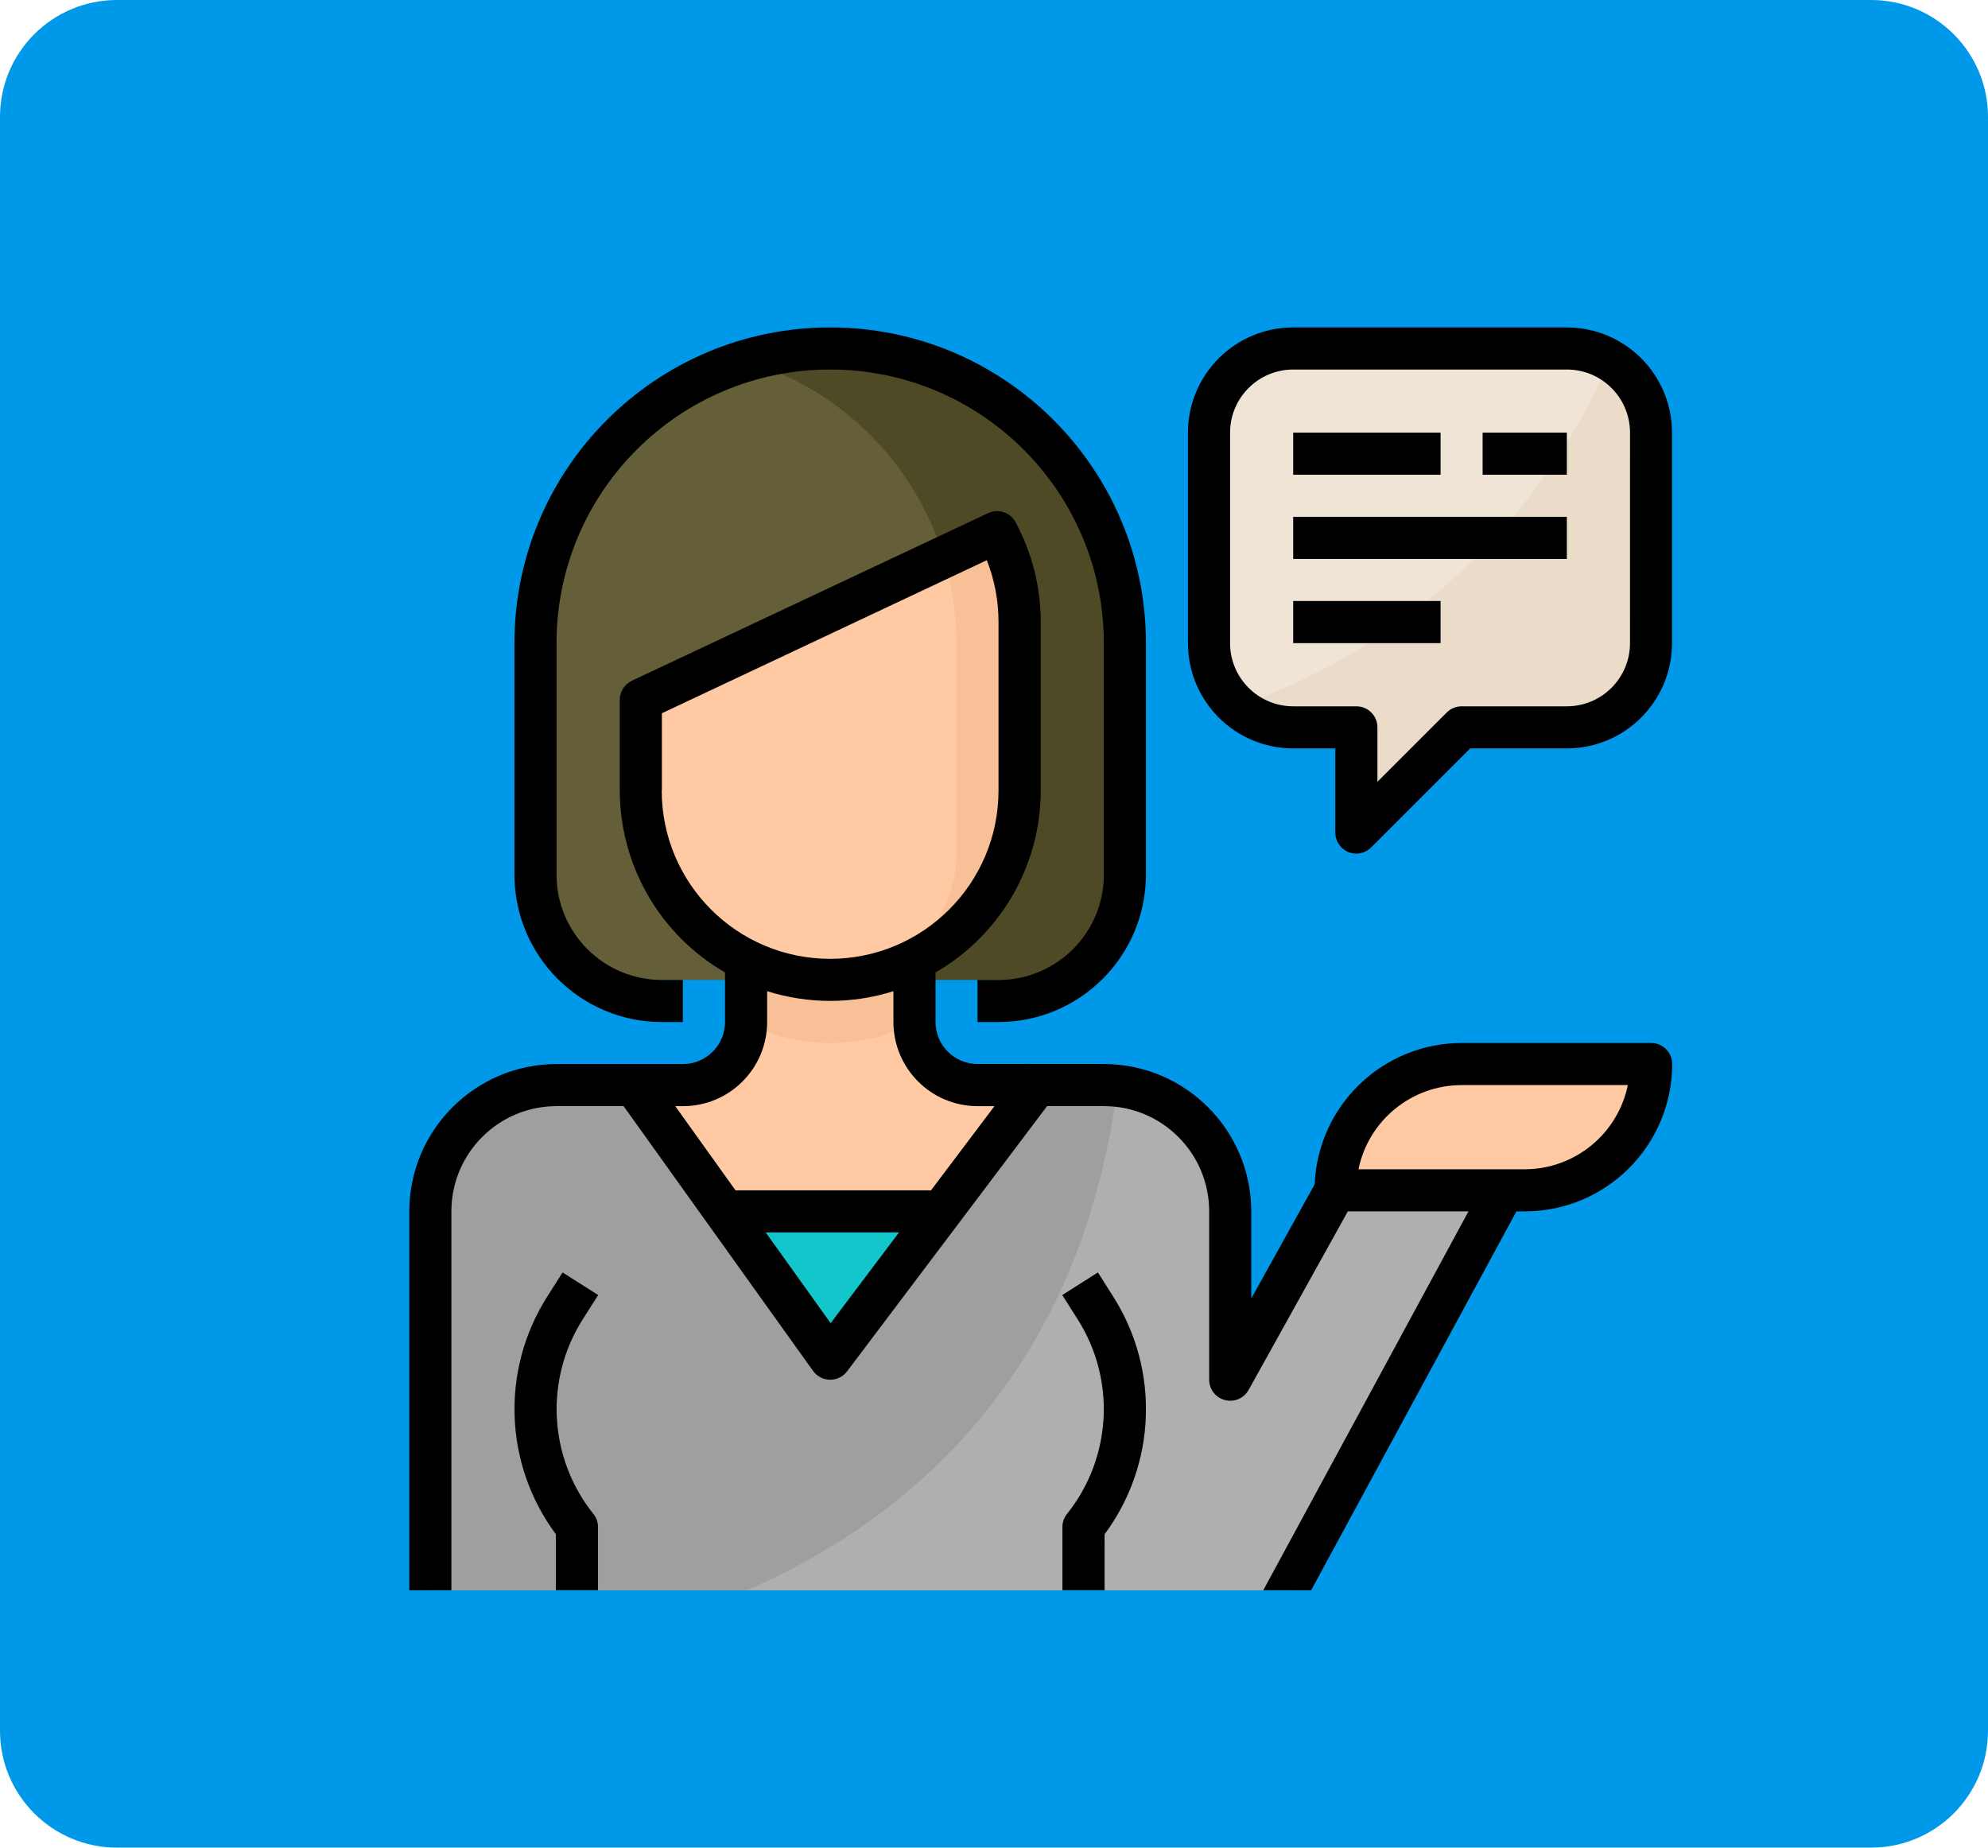
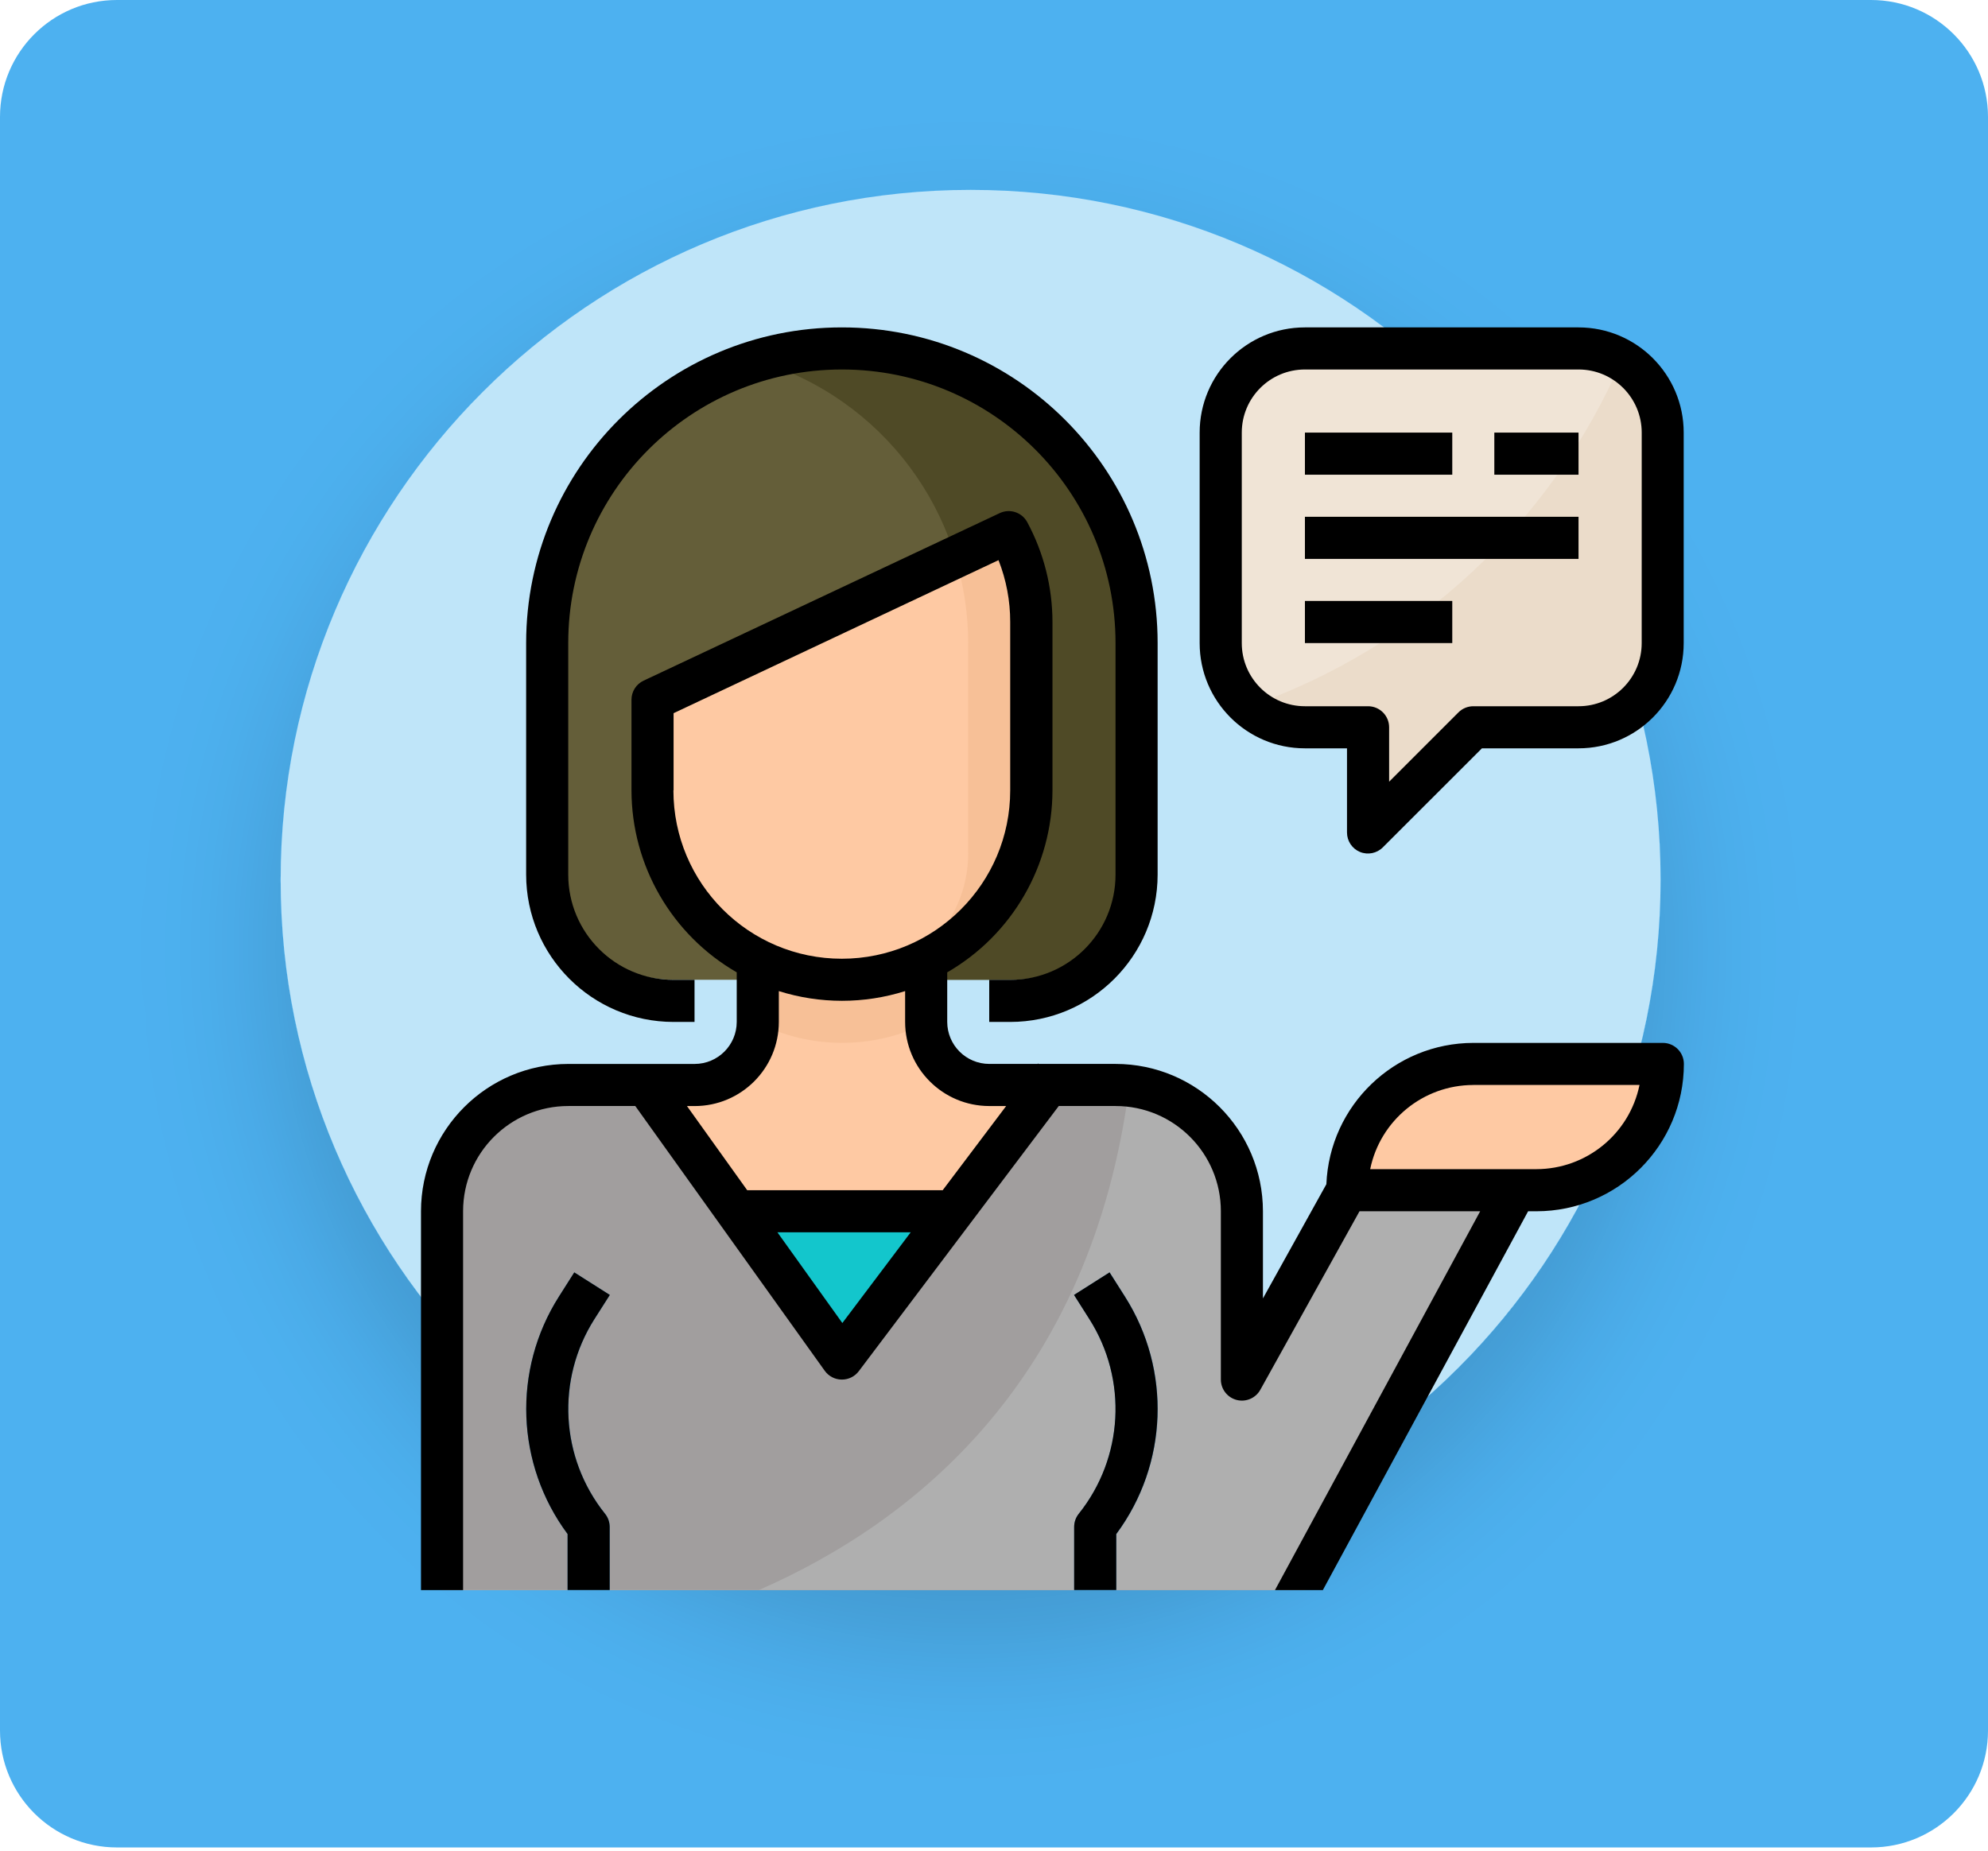
- <svg xmlns="http://www.w3.org/2000/svg" id="Grupo_990856" data-name="Grupo 990856" width="85" height="79" viewBox="0 0 85 79">
-   <rect id="Rectángulo_33792" data-name="Rectángulo 33792" width="85" height="79" rx="5" fill="#0098e8" />
-   <g id="apoyo_2_" data-name="apoyo (2)" transform="translate(17.5 14)">
-     <path id="Trazado_676805" data-name="Trazado 676805" d="M339.565,8.533h-11.7a3.6,3.6,0,0,0-3.6,3.6v9a3.6,3.6,0,0,0,3.6,3.6h2.7v4.5l4.5-4.5h4.5a3.6,3.6,0,0,0,3.6-3.6v-9A3.6,3.6,0,0,0,339.565,8.533Z" transform="translate(-290.072 -7.633)" fill="#f0e4d6" />
-     <path id="Trazado_676806" data-name="Trazado 676806" d="M351.953,13.466A27.08,27.08,0,0,1,336.06,28.244a3.566,3.566,0,0,0,2.356.9h2.7v4.5l4.5-4.5h4.5a3.6,3.6,0,0,0,3.6-3.6v-9A3.586,3.586,0,0,0,351.953,13.466Z" transform="translate(-300.621 -12.046)" fill="#ebdcca" />
-     <path id="Trazado_676807" data-name="Trazado 676807" d="M45.427,275.363l9-17.1h-7.2l-4.5,8.1v-7.2a5.4,5.4,0,0,0-5.4-5.4h-5.4a2.7,2.7,0,0,1-2.7-2.7v-3.6h-7.2v3.6a2.7,2.7,0,0,1-2.7,2.7h-5.4a5.4,5.4,0,0,0-5.4,5.4v16.2Z" transform="translate(-7.632 -221.371)" fill="#fec9a3" />
-     <g id="Grupo_951647" data-name="Grupo 951647" transform="translate(4.5 40.409)">
-       <path id="Trazado_676808" data-name="Trazado 676808" d="M46.237,396.781h-1.8v-2.393a8.969,8.969,0,0,1-.372-10.153l.658-1.037,1.52.965-.658,1.036a7.169,7.169,0,0,0,.454,8.32.9.9,0,0,1,.2.562v2.7Z" transform="translate(-42.669 -383.198)" fill="#f5b789" />
-       <path id="Trazado_676809" data-name="Trazado 676809" d="M266.578,396.781h-1.8v-2.7a.9.9,0,0,1,.2-.562,7.167,7.167,0,0,0,.454-8.319l-.658-1.037,1.52-.965.658,1.037a8.969,8.969,0,0,1-.372,10.153Z" transform="translate(-241.35 -383.198)" fill="#f5b789" />
+ <svg xmlns="http://www.w3.org/2000/svg" width="85" height="79.119" viewBox="0 0 85 79.119">
+   <defs>
+     <filter id="Elipse_7688" x="3" y="2.119" width="77" height="77" filterUnits="userSpaceOnUse">
+       <feOffset dy="3" input="SourceAlpha" />
+       <feGaussianBlur stdDeviation="3" result="blur" />
+       <feFlood flood-opacity="0.161" />
+       <feComposite operator="in" in2="blur" />
+       <feComposite in="SourceGraphic" />
+     </filter>
+   </defs>
+   <g id="Grupo_1003720" data-name="Grupo 1003720" transform="translate(-180 -6717)">
+     <rect id="Rectángulo_33792" data-name="Rectángulo 33792" width="85" height="79" rx="5" transform="translate(180 6717)" fill="#4db1f0" />
+     <g transform="matrix(1, 0, 0, 1, 180, 6717)" filter="url(#Elipse_7688)">
+       <circle id="Elipse_7688-2" data-name="Elipse 7688" cx="29.5" cy="29.5" r="29.5" transform="translate(12 8.12)" fill="#bfe5f9" />
    </g>
-     <path id="Trazado_676810" data-name="Trazado 676810" d="M76.4,30.13v-9a12.6,12.6,0,0,0-12.6-12.6h0a12.6,12.6,0,0,0-12.6,12.6v9a5.4,5.4,0,0,0,5.4,5.4H71A5.4,5.4,0,0,0,76.4,30.13Z" transform="translate(-45.801 -7.633)" fill="#645e39" />
-     <path id="Trazado_676811" data-name="Trazado 676811" d="M140.133,8.533a12.6,12.6,0,0,0-3.6.528,12.6,12.6,0,0,1,9,12.07v9a5.4,5.4,0,0,1-5.4,5.4h7.2a5.4,5.4,0,0,0,5.4-5.4v-9A12.6,12.6,0,0,0,140.133,8.533Z" transform="translate(-122.136 -7.633)" fill="#4f4a26" />
-     <path id="Trazado_676812" data-name="Trazado 676812" d="M383.566,304.066h-8.1a5.4,5.4,0,0,1,5.4-5.4h8.1A5.4,5.4,0,0,1,383.566,304.066Z" transform="translate(-335.873 -267.172)" fill="#fec9a3" />
-     <g id="Grupo_951648" data-name="Grupo 951648" transform="translate(37.794 4.499)">
-       <rect id="Rectángulo_337407" data-name="Rectángulo 337407" width="6.299" height="1.8" transform="translate(0)" fill="#ccbfb0" />
-       <rect id="Rectángulo_337408" data-name="Rectángulo 337408" width="3.599" height="1.8" transform="translate(8.099)" fill="#ccbfb0" />
-       <rect id="Rectángulo_337409" data-name="Rectángulo 337409" width="11.698" height="1.8" transform="translate(0 3.599)" fill="#ccbfb0" />
-       <rect id="Rectángulo_337410" data-name="Rectángulo 337410" width="6.299" height="1.8" transform="translate(0 7.199)" fill="#ccbfb0" />
+     <g id="apoyo_2_" data-name="apoyo (2)" transform="translate(198 6731)">
+       <path id="Trazado_676805" data-name="Trazado 676805" d="M339.565,8.533h-11.7a3.6,3.6,0,0,0-3.6,3.6v9a3.6,3.6,0,0,0,3.6,3.6h2.7v4.5l4.5-4.5h4.5a3.6,3.6,0,0,0,3.6-3.6v-9A3.6,3.6,0,0,0,339.565,8.533Z" transform="translate(-290.072 -7.633)" fill="#f0e4d6" />
+       <path id="Trazado_676806" data-name="Trazado 676806" d="M351.953,13.466A27.08,27.08,0,0,1,336.06,28.244a3.566,3.566,0,0,0,2.356.9h2.7v4.5l4.5-4.5h4.5a3.6,3.6,0,0,0,3.6-3.6v-9A3.586,3.586,0,0,0,351.953,13.466Z" transform="translate(-300.621 -12.046)" fill="#ebdcca" />
+       <path id="Trazado_676807" data-name="Trazado 676807" d="M45.427,275.363l9-17.1h-7.2l-4.5,8.1v-7.2a5.4,5.4,0,0,0-5.4-5.4h-5.4a2.7,2.7,0,0,1-2.7-2.7v-3.6h-7.2v3.6a2.7,2.7,0,0,1-2.7,2.7h-5.4a5.4,5.4,0,0,0-5.4,5.4v16.2Z" transform="translate(-7.632 -221.371)" fill="#fec9a3" />
+       <g id="Grupo_951647" data-name="Grupo 951647" transform="translate(4.5 40.409)">
+         <path id="Trazado_676808" data-name="Trazado 676808" d="M46.237,396.781h-1.8v-2.393a8.969,8.969,0,0,1-.372-10.153l.658-1.037,1.52.965-.658,1.036a7.169,7.169,0,0,0,.454,8.32.9.9,0,0,1,.2.562v2.7Z" transform="translate(-42.669 -383.198)" fill="#f5b789" />
+         <path id="Trazado_676809" data-name="Trazado 676809" d="M266.578,396.781h-1.8v-2.7a.9.9,0,0,1,.2-.562,7.167,7.167,0,0,0,.454-8.319l-.658-1.037,1.52-.965.658,1.037a8.969,8.969,0,0,1-.372,10.153Z" transform="translate(-241.35 -383.198)" fill="#f5b789" />
+       </g>
+       <path id="Trazado_676810" data-name="Trazado 676810" d="M76.4,30.13v-9a12.6,12.6,0,0,0-12.6-12.6h0a12.6,12.6,0,0,0-12.6,12.6v9a5.4,5.4,0,0,0,5.4,5.4H71A5.4,5.4,0,0,0,76.4,30.13Z" transform="translate(-45.801 -7.633)" fill="#645e39" />
+       <path id="Trazado_676811" data-name="Trazado 676811" d="M140.133,8.533a12.6,12.6,0,0,0-3.6.528,12.6,12.6,0,0,1,9,12.07v9a5.4,5.4,0,0,1-5.4,5.4h7.2a5.4,5.4,0,0,0,5.4-5.4v-9A12.6,12.6,0,0,0,140.133,8.533Z" transform="translate(-122.136 -7.633)" fill="#4f4a26" />
+       <path id="Trazado_676812" data-name="Trazado 676812" d="M383.566,304.066h-8.1a5.4,5.4,0,0,1,5.4-5.4h8.1A5.4,5.4,0,0,1,383.566,304.066Z" transform="translate(-335.873 -267.172)" fill="#fec9a3" />
+       <g id="Grupo_951648" data-name="Grupo 951648" transform="translate(37.794 4.499)">
+         <rect id="Rectángulo_337407" data-name="Rectángulo 337407" width="6.299" height="1.8" transform="translate(0)" fill="#ccbfb0" />
+         <rect id="Rectángulo_337408" data-name="Rectángulo 337408" width="3.599" height="1.8" transform="translate(8.099)" fill="#ccbfb0" />
+         <rect id="Rectángulo_337409" data-name="Rectángulo 337409" width="11.698" height="1.8" transform="translate(0 3.599)" fill="#ccbfb0" />
+         <rect id="Rectángulo_337410" data-name="Rectángulo 337410" width="6.299" height="1.8" transform="translate(0 7.199)" fill="#ccbfb0" />
+       </g>
+       <path id="Trazado_676813" data-name="Trazado 676813" d="M143.737,251.112v-3.645h-7.2v3.645a8.034,8.034,0,0,0,7.208,0Z" transform="translate(-122.136 -221.371)" fill="#f7c097" />
+       <path id="Trazado_676814" data-name="Trazado 676814" d="M93.867,90.2v3.875a8.1,8.1,0,0,0,16.2,0v-7.2a8.055,8.055,0,0,0-.969-3.842Z" transform="translate(-83.968 -74.274)" fill="#fec9a3" />
+       <rect id="Rectángulo_337411" data-name="Rectángulo 337411" width="12.598" height="9.899" transform="translate(11.698 37.794)" fill="#13c6cc" />
+       <path id="Trazado_676815" data-name="Trazado 676815" d="M47.227,311.7l-4.5,8.1v-7.2a5.4,5.4,0,0,0-5.4-5.4h-2.88L25.63,318.9l-8.369-11.7h-3.33a5.4,5.4,0,0,0-5.4,5.4v16.2H45.428l9-17.1Z" transform="translate(-7.633 -274.805)" fill="#a19e9e" />
+       <path id="Trazado_676816" data-name="Trazado 676816" d="M169.379,311.989h-7.2l-4.5,8.1v-7.2a5.4,5.4,0,0,0-4.806-5.365c-1.62,12.57-9.17,18.645-15.838,21.563H160.38Z" transform="translate(-122.586 -275.095)" fill="#afafaf" />
+       <g id="Grupo_951649" data-name="Grupo 951649" transform="translate(4.5 40.409)">
+         <path id="Trazado_676817" data-name="Trazado 676817" d="M46.237,396.781h-1.8v-2.393a8.969,8.969,0,0,1-.372-10.153l.658-1.037,1.52.965-.658,1.036a7.169,7.169,0,0,0,.454,8.32.9.9,0,0,1,.2.562v2.7Z" transform="translate(-42.669 -383.198)" fill="#3685ba" />
+         <path id="Trazado_676818" data-name="Trazado 676818" d="M266.578,396.781h-1.8v-2.7a.9.9,0,0,1,.2-.562,7.167,7.167,0,0,0,.454-8.319l-.658-1.037,1.52-.965.658,1.037a8.969,8.969,0,0,1-.372,10.153Z" transform="translate(-241.35 -383.198)" fill="#3685ba" />
+       </g>
+       <path id="Trazado_676819" data-name="Trazado 676819" d="M178.766,94.07v-7.2a8.055,8.055,0,0,0-.969-3.842L175.513,84.1a12.542,12.542,0,0,1,.553,3.668v9a5.4,5.4,0,0,1-5.4,5.4,8.1,8.1,0,0,0,8.1-8.1Z" transform="translate(-152.67 -74.273)" fill="#f7c097" />
+       <path id="Trazado_676820" data-name="Trazado 676820" d="M63.363,27.9h-.9v1.8h.9a6.306,6.306,0,0,0,6.3-6.3V13.5a13.5,13.5,0,0,0-27,0v9.9a6.306,6.306,0,0,0,6.3,6.3h.9V27.9h-.9a4.5,4.5,0,0,1-4.5-4.5V13.5a11.7,11.7,0,0,1,23.4,0v9.9A4.5,4.5,0,0,1,63.363,27.9Z" transform="translate(-38.167 0)" />
+       <path id="Trazado_676821" data-name="Trazado 676821" d="M46.242,384.163l-1.52-.965-.658,1.037a8.969,8.969,0,0,0,.372,10.153v2.393h1.8v-2.7a.9.9,0,0,0-.2-.562,7.169,7.169,0,0,1-.454-8.32Z" transform="translate(-38.168 -342.789)" />
+       <path id="Trazado_676822" data-name="Trazado 676822" d="M331.931,0h-11.7a4.5,4.5,0,0,0-4.5,4.5v9a4.5,4.5,0,0,0,4.5,4.5h1.8v3.6a.9.9,0,0,0,.555.831.9.9,0,0,0,.981-.2L327.8,18h4.127a4.5,4.5,0,0,0,4.5-4.5v-9A4.5,4.5,0,0,0,331.931,0Zm2.7,13.5a2.7,2.7,0,0,1-2.7,2.7h-4.5a.9.9,0,0,0-.636.264l-2.963,2.963V17.1a.9.9,0,0,0-.9-.9h-2.7a2.7,2.7,0,0,1-2.7-2.7v-9a2.7,2.7,0,0,1,2.7-2.7h11.7a2.7,2.7,0,0,1,2.7,2.7Z" transform="translate(-282.438 0)" />
+       <rect id="Rectángulo_337412" data-name="Rectángulo 337412" width="6.299" height="1.8" transform="translate(37.794 4.499)" />
+       <rect id="Rectángulo_337413" data-name="Rectángulo 337413" width="3.599" height="1.8" transform="translate(45.893 4.499)" />
+       <rect id="Rectángulo_337414" data-name="Rectángulo 337414" width="11.698" height="1.8" transform="translate(37.794 8.099)" />
+       <rect id="Rectángulo_337415" data-name="Rectángulo 337415" width="6.299" height="1.8" transform="translate(37.794 11.698)" />
+       <path id="Trazado_676823" data-name="Trazado 676823" d="M264.778,394.081v2.7h1.8v-2.393a8.969,8.969,0,0,0,.372-10.153l-.658-1.037-1.52.965.658,1.037a7.168,7.168,0,0,1-.454,8.319A.9.9,0,0,0,264.778,394.081Z" transform="translate(-236.851 -342.789)" />
+       <path id="Trazado_676824" data-name="Trazado 676824" d="M1.8,104.442a4.5,4.5,0,0,1,4.5-4.5H9.163l8.1,11.322a.9.9,0,0,0,.72.376H18a.9.9,0,0,0,.72-.36l8.549-11.338H29.7a4.5,4.5,0,0,1,4.5,4.5v7.2a.9.9,0,0,0,1.686.436l4.242-7.635h5.159l-8.774,16.2h2.047l8.777-16.2h.36a6.306,6.306,0,0,0,6.3-6.3.9.9,0,0,0-.9-.9h-8.1a6.3,6.3,0,0,0-6.286,6.043l-2.712,4.883v-3.727a6.306,6.306,0,0,0-6.3-6.3H26.407l-.024-.019-.016.019H24.3a1.8,1.8,0,0,1-1.8-1.8V94.226A9,9,0,0,0,27,86.444v-7.2a9.013,9.013,0,0,0-1.08-4.271.9.9,0,0,0-1.17-.387L9.515,81.754A.9.9,0,0,0,9,82.569v3.876a9,9,0,0,0,4.5,7.781v2.117a1.8,1.8,0,0,1-1.8,1.8H6.3a6.306,6.306,0,0,0-6.3,6.3v16.2H1.8Zm43.194-5.4H52.1a4.507,4.507,0,0,1-4.409,3.6H40.584A4.507,4.507,0,0,1,44.993,99.043ZM18.016,109.222l-2.777-3.88h5.7ZM10.8,86.444v-3.3L24.693,76.6a7.2,7.2,0,0,1,.5,2.644v7.2a7.2,7.2,0,1,1-14.4,0Zm.9,13.5a3.6,3.6,0,0,0,3.6-3.6V95.028a8.987,8.987,0,0,0,5.4,0v1.315a3.6,3.6,0,0,0,3.6,3.6h.72l-2.714,3.6H13.948l-2.576-3.6Z" transform="translate(0 -66.647)" />
    </g>
-     <path id="Trazado_676813" data-name="Trazado 676813" d="M143.737,251.112v-3.645h-7.2v3.645a8.034,8.034,0,0,0,7.208,0Z" transform="translate(-122.136 -221.371)" fill="#f7c097" />
-     <path id="Trazado_676814" data-name="Trazado 676814" d="M93.867,90.2v3.875a8.1,8.1,0,0,0,16.2,0v-7.2a8.055,8.055,0,0,0-.969-3.842Z" transform="translate(-83.968 -74.274)" fill="#fec9a3" />
-     <rect id="Rectángulo_337411" data-name="Rectángulo 337411" width="12.598" height="9.899" transform="translate(11.698 37.794)" fill="#13c6cc" />
-     <path id="Trazado_676815" data-name="Trazado 676815" d="M47.227,311.7l-4.5,8.1v-7.2a5.4,5.4,0,0,0-5.4-5.4h-2.88L25.63,318.9l-8.369-11.7h-3.33a5.4,5.4,0,0,0-5.4,5.4v16.2H45.428l9-17.1Z" transform="translate(-7.633 -274.805)" fill="#a19e9e" />
-     <path id="Trazado_676816" data-name="Trazado 676816" d="M169.379,311.989h-7.2l-4.5,8.1v-7.2a5.4,5.4,0,0,0-4.806-5.365c-1.62,12.57-9.17,18.645-15.838,21.563H160.38Z" transform="translate(-122.586 -275.095)" fill="#afafaf" />
-     <g id="Grupo_951649" data-name="Grupo 951649" transform="translate(4.5 40.409)">
-       <path id="Trazado_676817" data-name="Trazado 676817" d="M46.237,396.781h-1.8v-2.393a8.969,8.969,0,0,1-.372-10.153l.658-1.037,1.52.965-.658,1.036a7.169,7.169,0,0,0,.454,8.32.9.9,0,0,1,.2.562v2.7Z" transform="translate(-42.669 -383.198)" fill="#3685ba" />
-       <path id="Trazado_676818" data-name="Trazado 676818" d="M266.578,396.781h-1.8v-2.7a.9.9,0,0,1,.2-.562,7.167,7.167,0,0,0,.454-8.319l-.658-1.037,1.52-.965.658,1.037a8.969,8.969,0,0,1-.372,10.153Z" transform="translate(-241.35 -383.198)" fill="#3685ba" />
-     </g>
-     <path id="Trazado_676819" data-name="Trazado 676819" d="M178.766,94.07v-7.2a8.055,8.055,0,0,0-.969-3.842L175.513,84.1a12.542,12.542,0,0,1,.553,3.668v9a5.4,5.4,0,0,1-5.4,5.4,8.1,8.1,0,0,0,8.1-8.1Z" transform="translate(-152.67 -74.273)" fill="#f7c097" />
-     <path id="Trazado_676820" data-name="Trazado 676820" d="M63.363,27.9h-.9v1.8h.9a6.306,6.306,0,0,0,6.3-6.3V13.5a13.5,13.5,0,0,0-27,0v9.9a6.306,6.306,0,0,0,6.3,6.3h.9V27.9h-.9a4.5,4.5,0,0,1-4.5-4.5V13.5a11.7,11.7,0,0,1,23.4,0v9.9A4.5,4.5,0,0,1,63.363,27.9Z" transform="translate(-38.167 0)" />
-     <path id="Trazado_676821" data-name="Trazado 676821" d="M46.242,384.163l-1.52-.965-.658,1.037a8.969,8.969,0,0,0,.372,10.153v2.393h1.8v-2.7a.9.9,0,0,0-.2-.562,7.169,7.169,0,0,1-.454-8.32Z" transform="translate(-38.168 -342.789)" />
-     <path id="Trazado_676822" data-name="Trazado 676822" d="M331.931,0h-11.7a4.5,4.5,0,0,0-4.5,4.5v9a4.5,4.5,0,0,0,4.5,4.5h1.8v3.6a.9.9,0,0,0,.555.831.9.9,0,0,0,.981-.2L327.8,18h4.127a4.5,4.5,0,0,0,4.5-4.5v-9A4.5,4.5,0,0,0,331.931,0Zm2.7,13.5a2.7,2.7,0,0,1-2.7,2.7h-4.5a.9.9,0,0,0-.636.264l-2.963,2.963V17.1a.9.9,0,0,0-.9-.9h-2.7a2.7,2.7,0,0,1-2.7-2.7v-9a2.7,2.7,0,0,1,2.7-2.7h11.7a2.7,2.7,0,0,1,2.7,2.7Z" transform="translate(-282.438 0)" />
-     <rect id="Rectángulo_337412" data-name="Rectángulo 337412" width="6.299" height="1.8" transform="translate(37.794 4.499)" />
-     <rect id="Rectángulo_337413" data-name="Rectángulo 337413" width="3.599" height="1.8" transform="translate(45.893 4.499)" />
-     <rect id="Rectángulo_337414" data-name="Rectángulo 337414" width="11.698" height="1.8" transform="translate(37.794 8.099)" />
-     <rect id="Rectángulo_337415" data-name="Rectángulo 337415" width="6.299" height="1.8" transform="translate(37.794 11.698)" />
-     <path id="Trazado_676823" data-name="Trazado 676823" d="M264.778,394.081v2.7h1.8v-2.393a8.969,8.969,0,0,0,.372-10.153l-.658-1.037-1.52.965.658,1.037a7.168,7.168,0,0,1-.454,8.319A.9.9,0,0,0,264.778,394.081Z" transform="translate(-236.851 -342.789)" />
-     <path id="Trazado_676824" data-name="Trazado 676824" d="M1.8,104.442a4.5,4.5,0,0,1,4.5-4.5H9.163l8.1,11.322a.9.9,0,0,0,.72.376H18a.9.9,0,0,0,.72-.36l8.549-11.338H29.7a4.5,4.5,0,0,1,4.5,4.5v7.2a.9.9,0,0,0,1.686.436l4.242-7.635h5.159l-8.774,16.2h2.047l8.777-16.2h.36a6.306,6.306,0,0,0,6.3-6.3.9.9,0,0,0-.9-.9h-8.1a6.3,6.3,0,0,0-6.286,6.043l-2.712,4.883v-3.727a6.306,6.306,0,0,0-6.3-6.3H26.407l-.024-.019-.016.019H24.3a1.8,1.8,0,0,1-1.8-1.8V94.226A9,9,0,0,0,27,86.444v-7.2a9.013,9.013,0,0,0-1.08-4.271.9.9,0,0,0-1.17-.387L9.515,81.754A.9.9,0,0,0,9,82.569v3.876a9,9,0,0,0,4.5,7.781v2.117a1.8,1.8,0,0,1-1.8,1.8H6.3a6.306,6.306,0,0,0-6.3,6.3v16.2H1.8Zm43.194-5.4H52.1a4.507,4.507,0,0,1-4.409,3.6H40.584A4.507,4.507,0,0,1,44.993,99.043ZM18.016,109.222l-2.777-3.88h5.7ZM10.8,86.444v-3.3L24.693,76.6a7.2,7.2,0,0,1,.5,2.644v7.2a7.2,7.2,0,1,1-14.4,0Zm.9,13.5a3.6,3.6,0,0,0,3.6-3.6V95.028a8.987,8.987,0,0,0,5.4,0v1.315a3.6,3.6,0,0,0,3.6,3.6h.72l-2.714,3.6H13.948l-2.576-3.6Z" transform="translate(0 -66.647)" />
  </g>
</svg>
